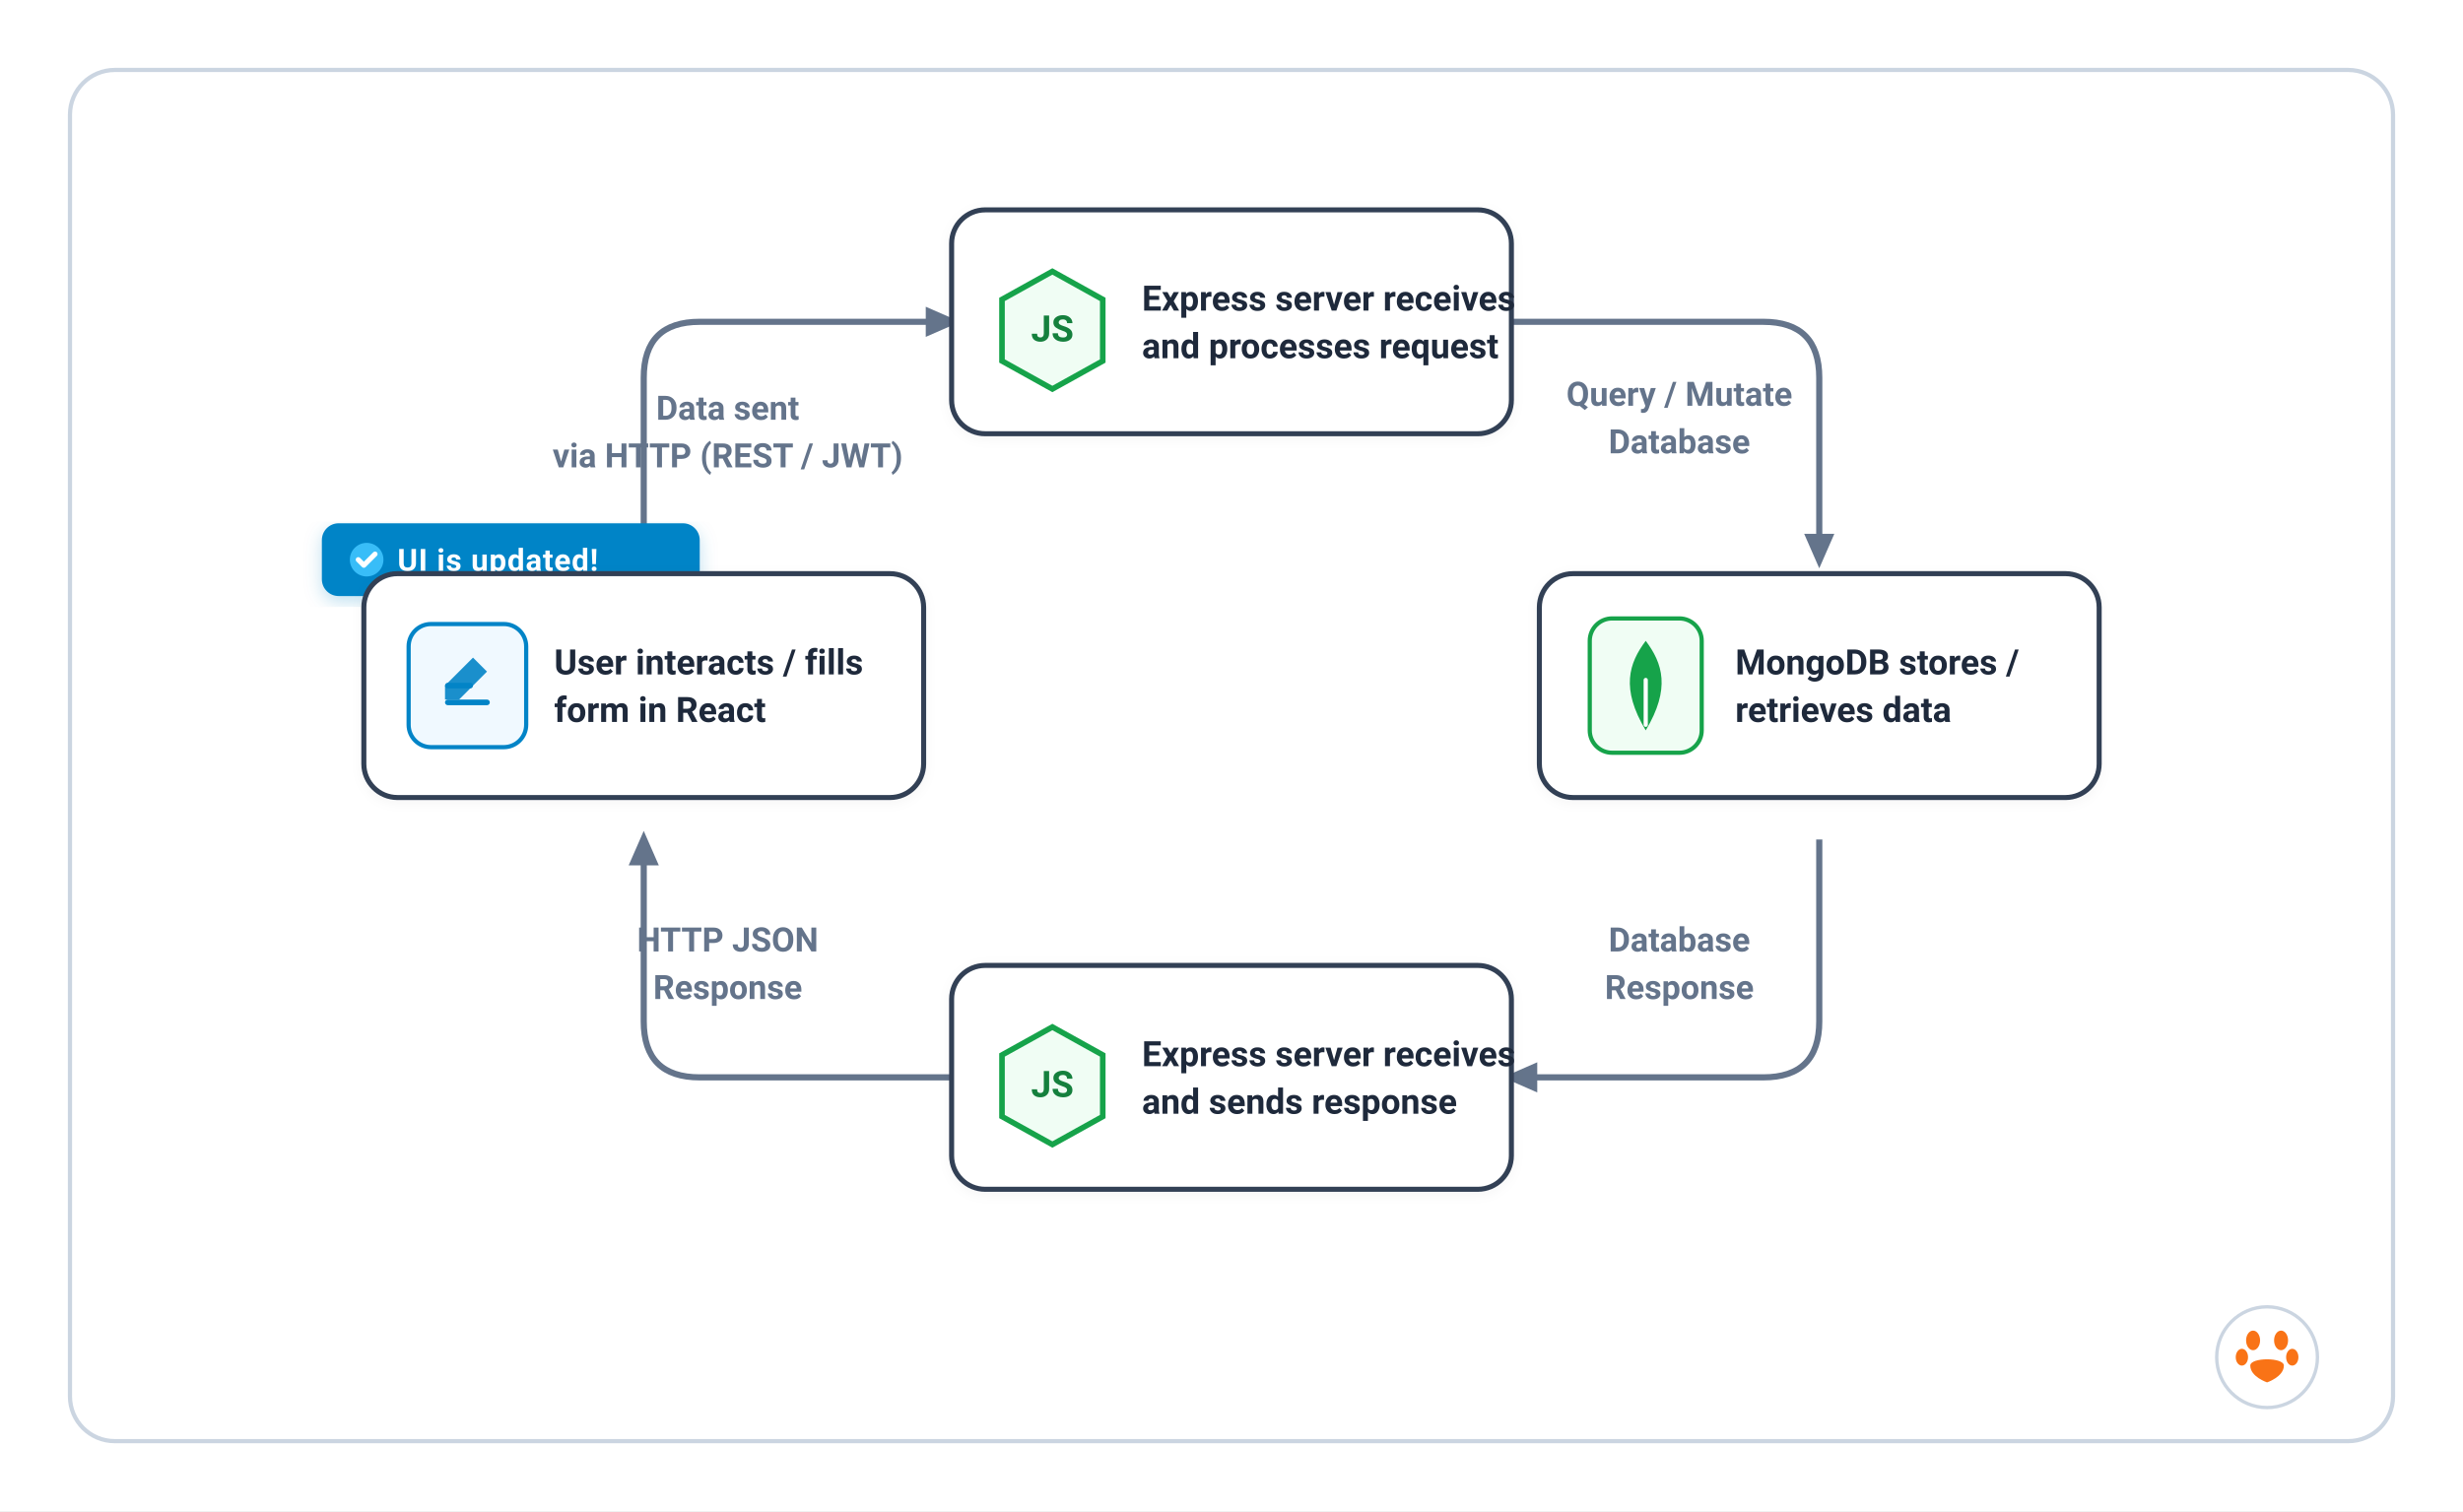
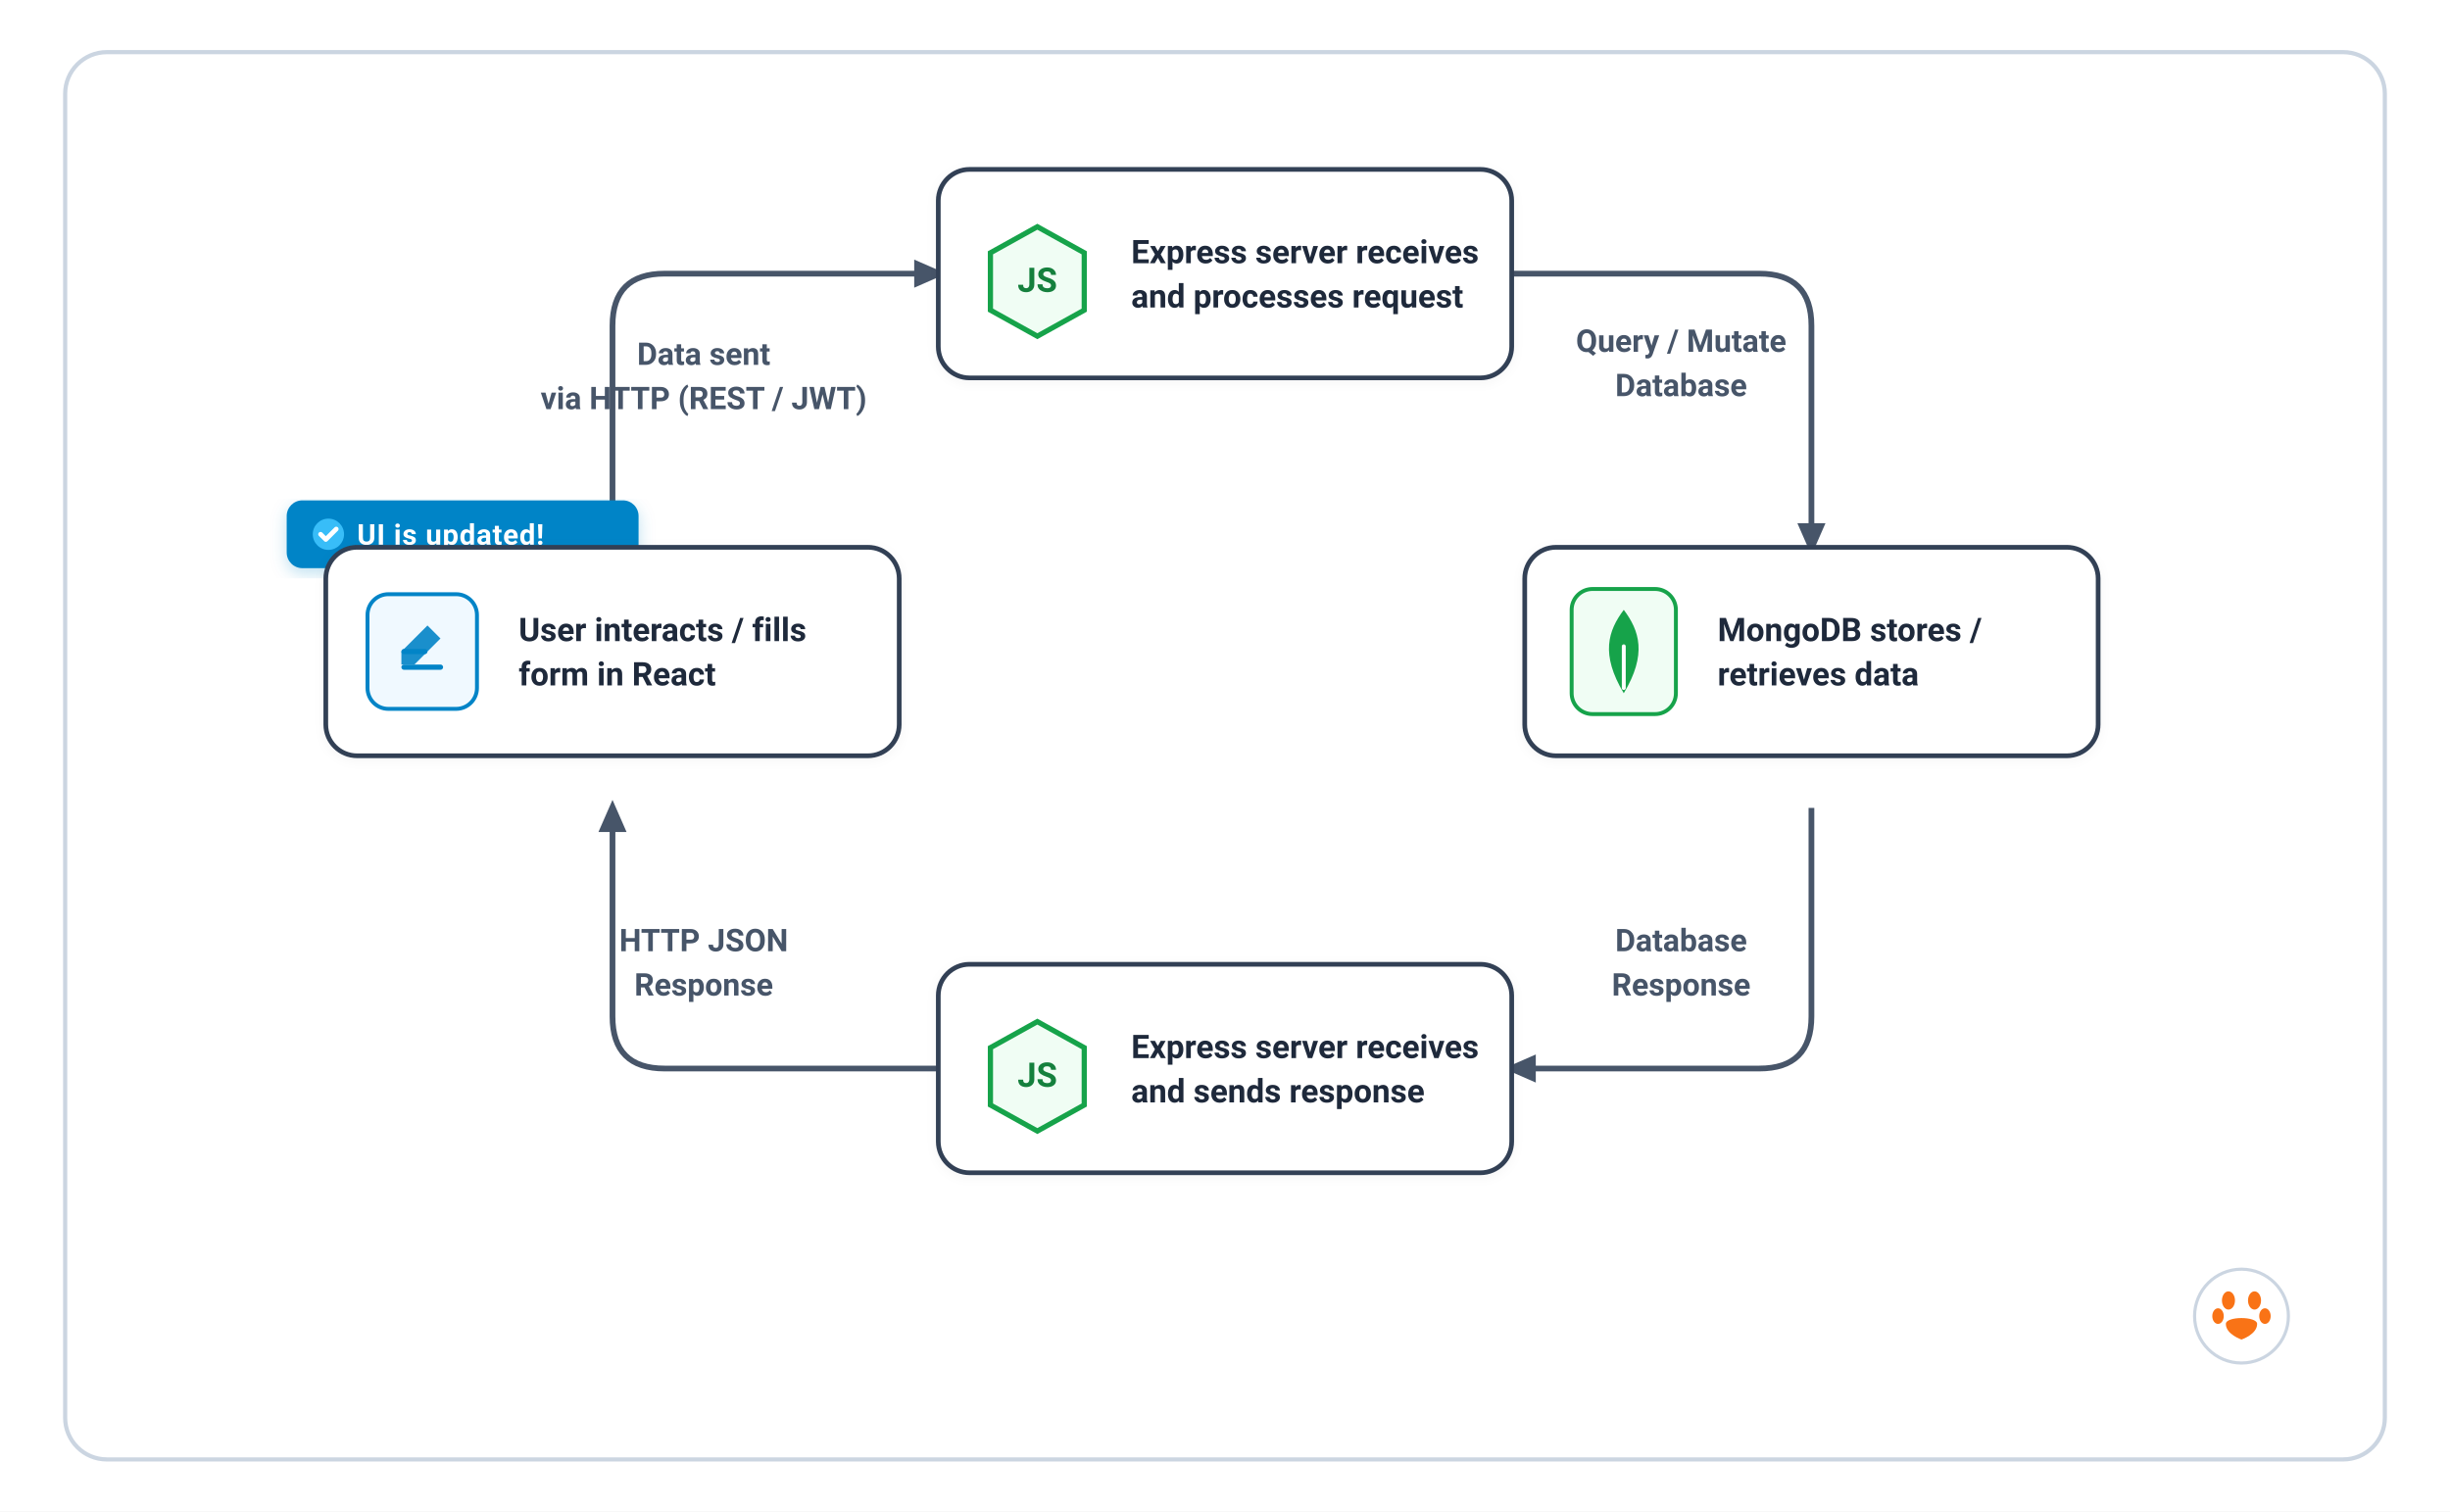
- <svg xmlns="http://www.w3.org/2000/svg" viewBox="0 0 880 540" width="100%" height="100%" style="background-color: #ffffff; font-family: -apple-system, BlinkMacSystemFont, 'Segoe UI', Roboto, Helvetica, Arial, sans-serif;">
+ <svg xmlns="http://www.w3.org/2000/svg" viewBox="0 0 940 580" width="100%" height="100%" style="background-color: #ffffff; font-family: -apple-system, BlinkMacSystemFont, 'Segoe UI', Roboto, Helvetica, Arial, sans-serif;">
  <defs>
    <filter id="card-shadow" x="-8%" y="-8%" width="120%" height="120%" filterUnits="userSpaceOnUse">
      <feDropShadow dx="0" dy="4" stdDeviation="6" flood-color="#0f172a" flood-opacity="0.08" />
      <feDropShadow dx="0" dy="1" stdDeviation="2" flood-color="#0f172a" flood-opacity="0.04" />
    </filter>
    <filter id="pill-shadow" x="-10%" y="-10%" width="125%" height="125%">
      <feDropShadow dx="0" dy="2" stdDeviation="3" flood-color="#0284c7" flood-opacity="0.25" />
    </filter>
    <marker id="arrow" viewBox="0 0 10 10" refX="6" refY="5" markerWidth="7" markerHeight="7" orient="auto-start-reverse">
-       <path d="M 0 1.5 L 8 5 L 0 8.5 z" fill="#64748b" />
+       <path d="M 0 1.5 L 8 5 L 0 8.5 z" fill="#475569" />
    </marker>
  </defs>
  <rect width="100%" height="100%" fill="#ffffff" />
-   <rect x="25" y="25" width="830" height="490" rx="16" fill="#ffffff" stroke="#cbd5e1" stroke-width="1.5" />
-   <path d="M 230 200 L 230 135 Q 230 115 250 115 L 340 115" fill="none" stroke="#64748b" stroke-width="2.2" marker-end="url(#arrow)" />
-   <text x="260" y="150" fill="#64748b" font-size="12" font-weight="600" text-anchor="middle">Data sent</text>
-   <text x="260" y="167" fill="#64748b" font-size="12" font-weight="600" text-anchor="middle">via HTTP (REST / JWT)</text>
-   <path d="M 540 115 L 630 115 Q 650 115 650 135 L 650 200" fill="none" stroke="#64748b" stroke-width="2.2" marker-end="url(#arrow)" />
-   <text x="600" y="145" fill="#64748b" font-size="12" font-weight="600" text-anchor="middle">Query / Mutate</text>
-   <text x="600" y="162" fill="#64748b" font-size="12" font-weight="600" text-anchor="middle">Database</text>
-   <path d="M 650 300 L 650 365 Q 650 385 630 385 L 540 385" fill="none" stroke="#64748b" stroke-width="2.2" marker-end="url(#arrow)" />
-   <text x="600" y="340" fill="#64748b" font-size="12" font-weight="600" text-anchor="middle">Database</text>
-   <text x="600" y="357" fill="#64748b" font-size="12" font-weight="600" text-anchor="middle">Response</text>
-   <path d="M 340 385 L 250 385 Q 230 385 230 365 L 230 300" fill="none" stroke="#64748b" stroke-width="2.2" marker-end="url(#arrow)" />
-   <text x="260" y="340" fill="#64748b" font-size="12" font-weight="600" text-anchor="middle">HTTP JSON</text>
-   <text x="260" y="357" fill="#64748b" font-size="12" font-weight="600" text-anchor="middle">Response</text>
-   <g transform="translate(340, 75)">
-     <rect width="200" height="80" rx="12" fill="#ffffff" stroke="#334155" stroke-width="1.8" filter="url(#card-shadow)" />
-     <g transform="translate(14, 18)">
+   <rect x="25" y="20" width="890" height="540" rx="16" fill="#ffffff" stroke="#cbd5e1" stroke-width="1.6" />
+   <path d="M 235 210 L 235 125 Q 235 105 255 105 L 360 105" fill="none" stroke="#475569" stroke-width="2.2" marker-end="url(#arrow)" />
+   <text x="270" y="140" fill="#475569" font-size="12" font-weight="600" text-anchor="middle">Data sent</text>
+   <text x="270" y="157" fill="#475569" font-size="12" font-weight="600" text-anchor="middle">via HTTP (REST / JWT)</text>
+   <path d="M 580 105 L 675 105 Q 695 105 695 125 L 695 210" fill="none" stroke="#475569" stroke-width="2.2" marker-end="url(#arrow)" />
+   <text x="645" y="135" fill="#475569" font-size="12" font-weight="600" text-anchor="middle">Query / Mutate</text>
+   <text x="645" y="152" fill="#475569" font-size="12" font-weight="600" text-anchor="middle">Database</text>
+   <path d="M 695 310 L 695 390 Q 695 410 675 410 L 580 410" fill="none" stroke="#475569" stroke-width="2.2" marker-end="url(#arrow)" />
+   <text x="645" y="365" fill="#475569" font-size="12" font-weight="600" text-anchor="middle">Database</text>
+   <text x="645" y="382" fill="#475569" font-size="12" font-weight="600" text-anchor="middle">Response</text>
+   <path d="M 360 410 L 255 410 Q 235 410 235 390 L 235 310" fill="none" stroke="#475569" stroke-width="2.2" marker-end="url(#arrow)" />
+   <text x="270" y="365" fill="#475569" font-size="12" font-weight="600" text-anchor="middle">HTTP JSON</text>
+   <text x="270" y="382" fill="#475569" font-size="12" font-weight="600" text-anchor="middle">Response</text>
+   <g transform="translate(360, 65)">
+     <rect width="220" height="80" rx="12" fill="#ffffff" stroke="#334155" stroke-width="1.8" filter="url(#card-shadow)" />
+     <g transform="translate(16, 18)">
      <polygon points="22,4 40,14 40,36 22,46 4,36 4,14" fill="#f0fdf4" stroke="#16a34a" stroke-width="2" />
      <text x="22" y="29" font-size="13" font-weight="bold" fill="#15803d" text-anchor="middle">JS</text>
    </g>
-     <text x="68" y="36" fill="#1e293b" font-size="12.5" font-weight="600">Express server receives</text>
-     <text x="68" y="53" fill="#1e293b" font-size="12.5" font-weight="600">and processes request</text>
+     <text x="74" y="36" fill="#1e293b" font-size="12.5" font-weight="600">Express server receives</text>
+     <text x="74" y="53" fill="#1e293b" font-size="12.5" font-weight="600">and processes request</text>
  </g>
-   <g transform="translate(550, 205)">
-     <rect width="200" height="80" rx="12" fill="#ffffff" stroke="#334155" stroke-width="1.8" filter="url(#card-shadow)" />
+   <g transform="translate(585, 210)">
+     <rect width="220" height="80" rx="12" fill="#ffffff" stroke="#334155" stroke-width="1.8" filter="url(#card-shadow)" />
    <g transform="translate(18, 16)">
      <rect width="40" height="48" rx="8" fill="#f0fdf4" stroke="#16a34a" stroke-width="1.5" />
      <path d="M 20 8 C 14 16 11 25 20 40 C 29 25 26 16 20 8 Z" fill="#16a34a" />
      <path d="M 20 22 L 20 38" stroke="#ffffff" stroke-width="1.5" stroke-linecap="round" />
    </g>
-     <text x="70" y="36" fill="#1e293b" font-size="12.5" font-weight="600">MongoDB stores /</text>
-     <text x="70" y="53" fill="#1e293b" font-size="12.5" font-weight="600">retrieves data</text>
+     <text x="74" y="36" fill="#1e293b" font-size="12.5" font-weight="600">MongoDB stores /</text>
+     <text x="74" y="53" fill="#1e293b" font-size="12.5" font-weight="600">retrieves data</text>
  </g>
-   <g transform="translate(340, 345)">
-     <rect width="200" height="80" rx="12" fill="#ffffff" stroke="#334155" stroke-width="1.8" filter="url(#card-shadow)" />
-     <g transform="translate(14, 18)">
+   <g transform="translate(360, 370)">
+     <rect width="220" height="80" rx="12" fill="#ffffff" stroke="#334155" stroke-width="1.8" filter="url(#card-shadow)" />
+     <g transform="translate(16, 18)">
      <polygon points="22,4 40,14 40,36 22,46 4,36 4,14" fill="#f0fdf4" stroke="#16a34a" stroke-width="2" />
      <text x="22" y="29" font-size="13" font-weight="bold" fill="#15803d" text-anchor="middle">JS</text>
    </g>
-     <text x="68" y="36" fill="#1e293b" font-size="12.5" font-weight="600">Express server receives</text>
-     <text x="68" y="53" fill="#1e293b" font-size="12.5" font-weight="600">and sends response</text>
+     <text x="74" y="36" fill="#1e293b" font-size="12.5" font-weight="600">Express server receives</text>
+     <text x="74" y="53" fill="#1e293b" font-size="12.5" font-weight="600">and sends response</text>
  </g>
-   <g transform="translate(130, 205)">
+   <g transform="translate(125, 210)">
    <g transform="translate(-15, -18)">
      <rect width="135" height="26" rx="6" fill="#0284c7" filter="url(#pill-shadow)" />
      <circle cx="16" cy="13" r="6" fill="#38bdf8" />
      <path d="M 13 13 L 15 15 L 19 11" fill="none" stroke="#ffffff" stroke-width="1.8" stroke-linecap="round" stroke-linejoin="round" />
      <text x="27" y="17" fill="#ffffff" font-size="11" font-weight="700" letter-spacing="0.3">UI is updated!</text>
    </g>
-     <rect width="200" height="80" rx="12" fill="#ffffff" stroke="#334155" stroke-width="1.8" filter="url(#card-shadow)" />
+     <rect width="220" height="80" rx="12" fill="#ffffff" stroke="#334155" stroke-width="1.8" filter="url(#card-shadow)" />
    <g transform="translate(16, 18)">
      <rect width="42" height="44" rx="8" fill="#f0f9ff" stroke="#0284c7" stroke-width="1.5" />
      <path d="M 14 28 L 28 28" stroke="#0284c7" stroke-width="2" stroke-linecap="round" />
      <path d="M 14 22 L 22 22" stroke="#0284c7" stroke-width="2" stroke-linecap="round" />
      <path d="M 23 12 L 28 17 L 18 27 L 13 27 L 13 22 Z" fill="#0284c7" opacity="0.9" />
    </g>
-     <text x="68" y="36" fill="#1e293b" font-size="12.5" font-weight="600">User interacts / fills</text>
-     <text x="68" y="53" fill="#1e293b" font-size="12.5" font-weight="600">form in React</text>
+     <text x="74" y="36" fill="#1e293b" font-size="12.5" font-weight="600">User interacts / fills</text>
+     <text x="74" y="53" fill="#1e293b" font-size="12.5" font-weight="600">form in React</text>
  </g>
-   <g transform="translate(790, 465)">
+   <g transform="translate(840, 485)">
    <circle cx="20" cy="20" r="18" fill="#ffffff" stroke="#cbd5e1" stroke-width="1.2" />
    <ellipse cx="15" cy="14" rx="2.5" ry="3.5" fill="#f97316" />
    <ellipse cx="25" cy="14" rx="2.5" ry="3.5" fill="#f97316" />
    <ellipse cx="11" cy="20" rx="2.2" ry="3" fill="#f97316" />
    <ellipse cx="29" cy="20" rx="2.2" ry="3" fill="#f97316" />
    <path d="M 14 23 C 14 20 26 20 26 23 C 26 27 20 29 20 29 C 20 29 14 27 14 23 Z" fill="#f97316" />
  </g>
</svg>
